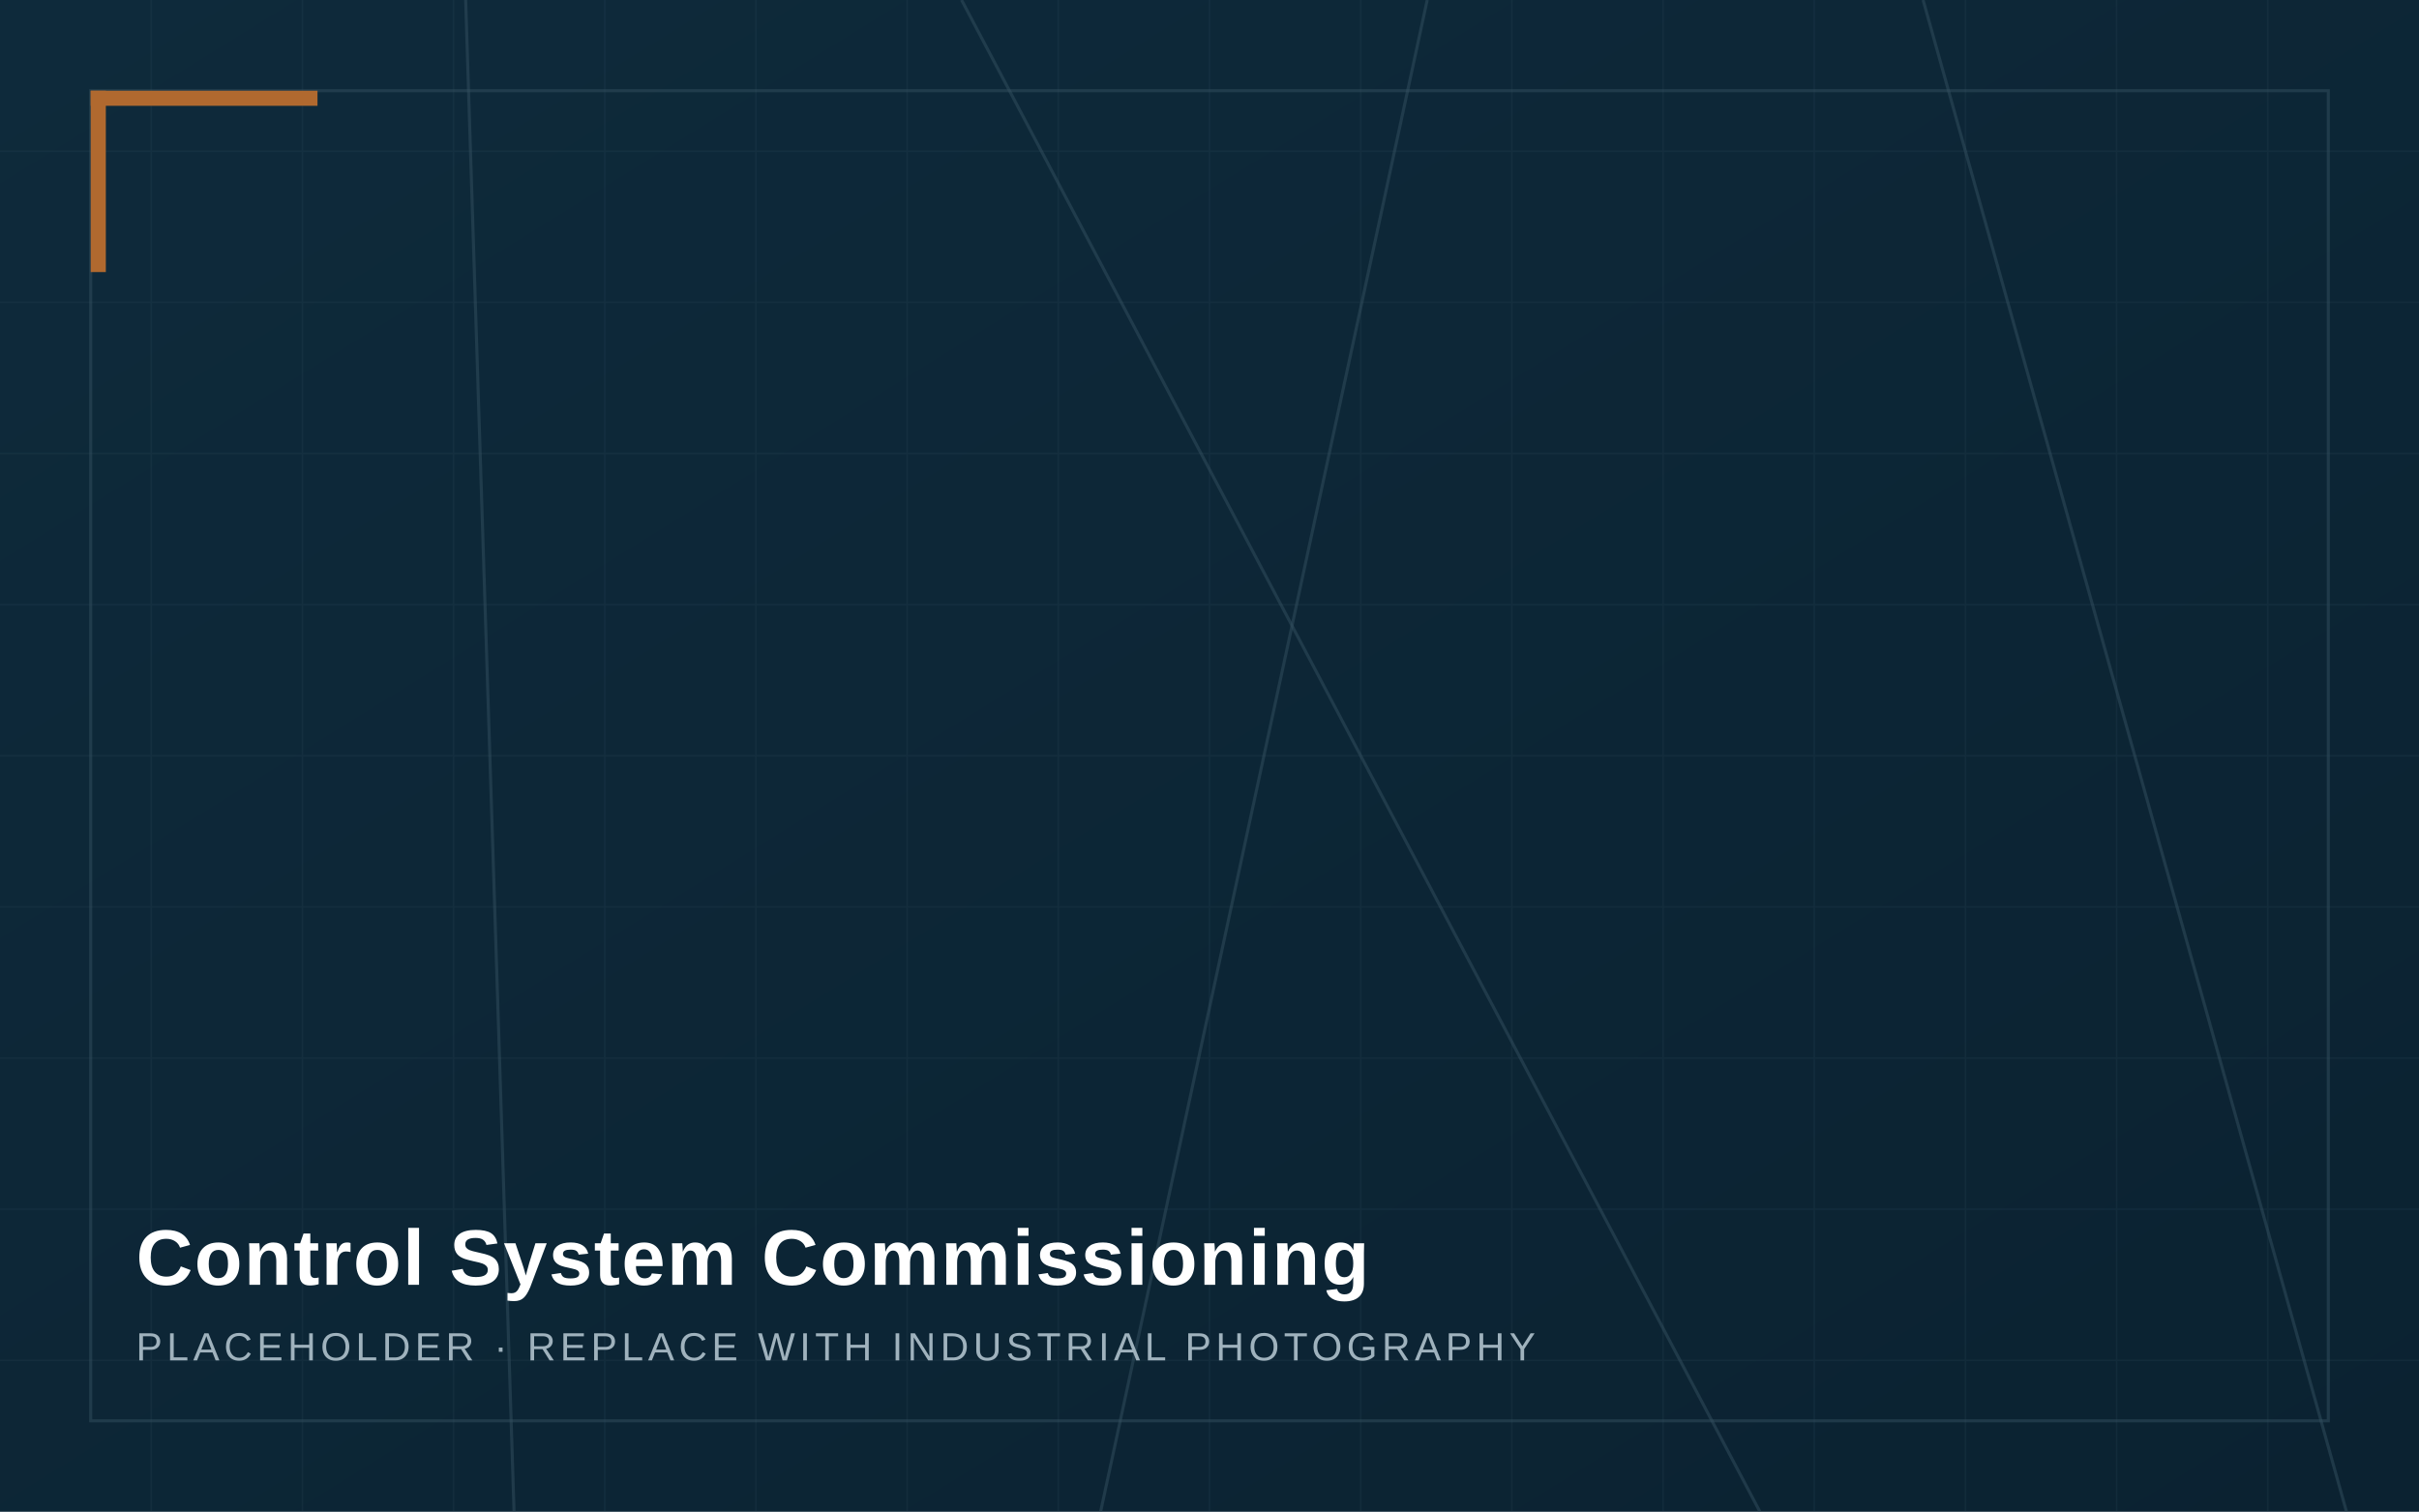
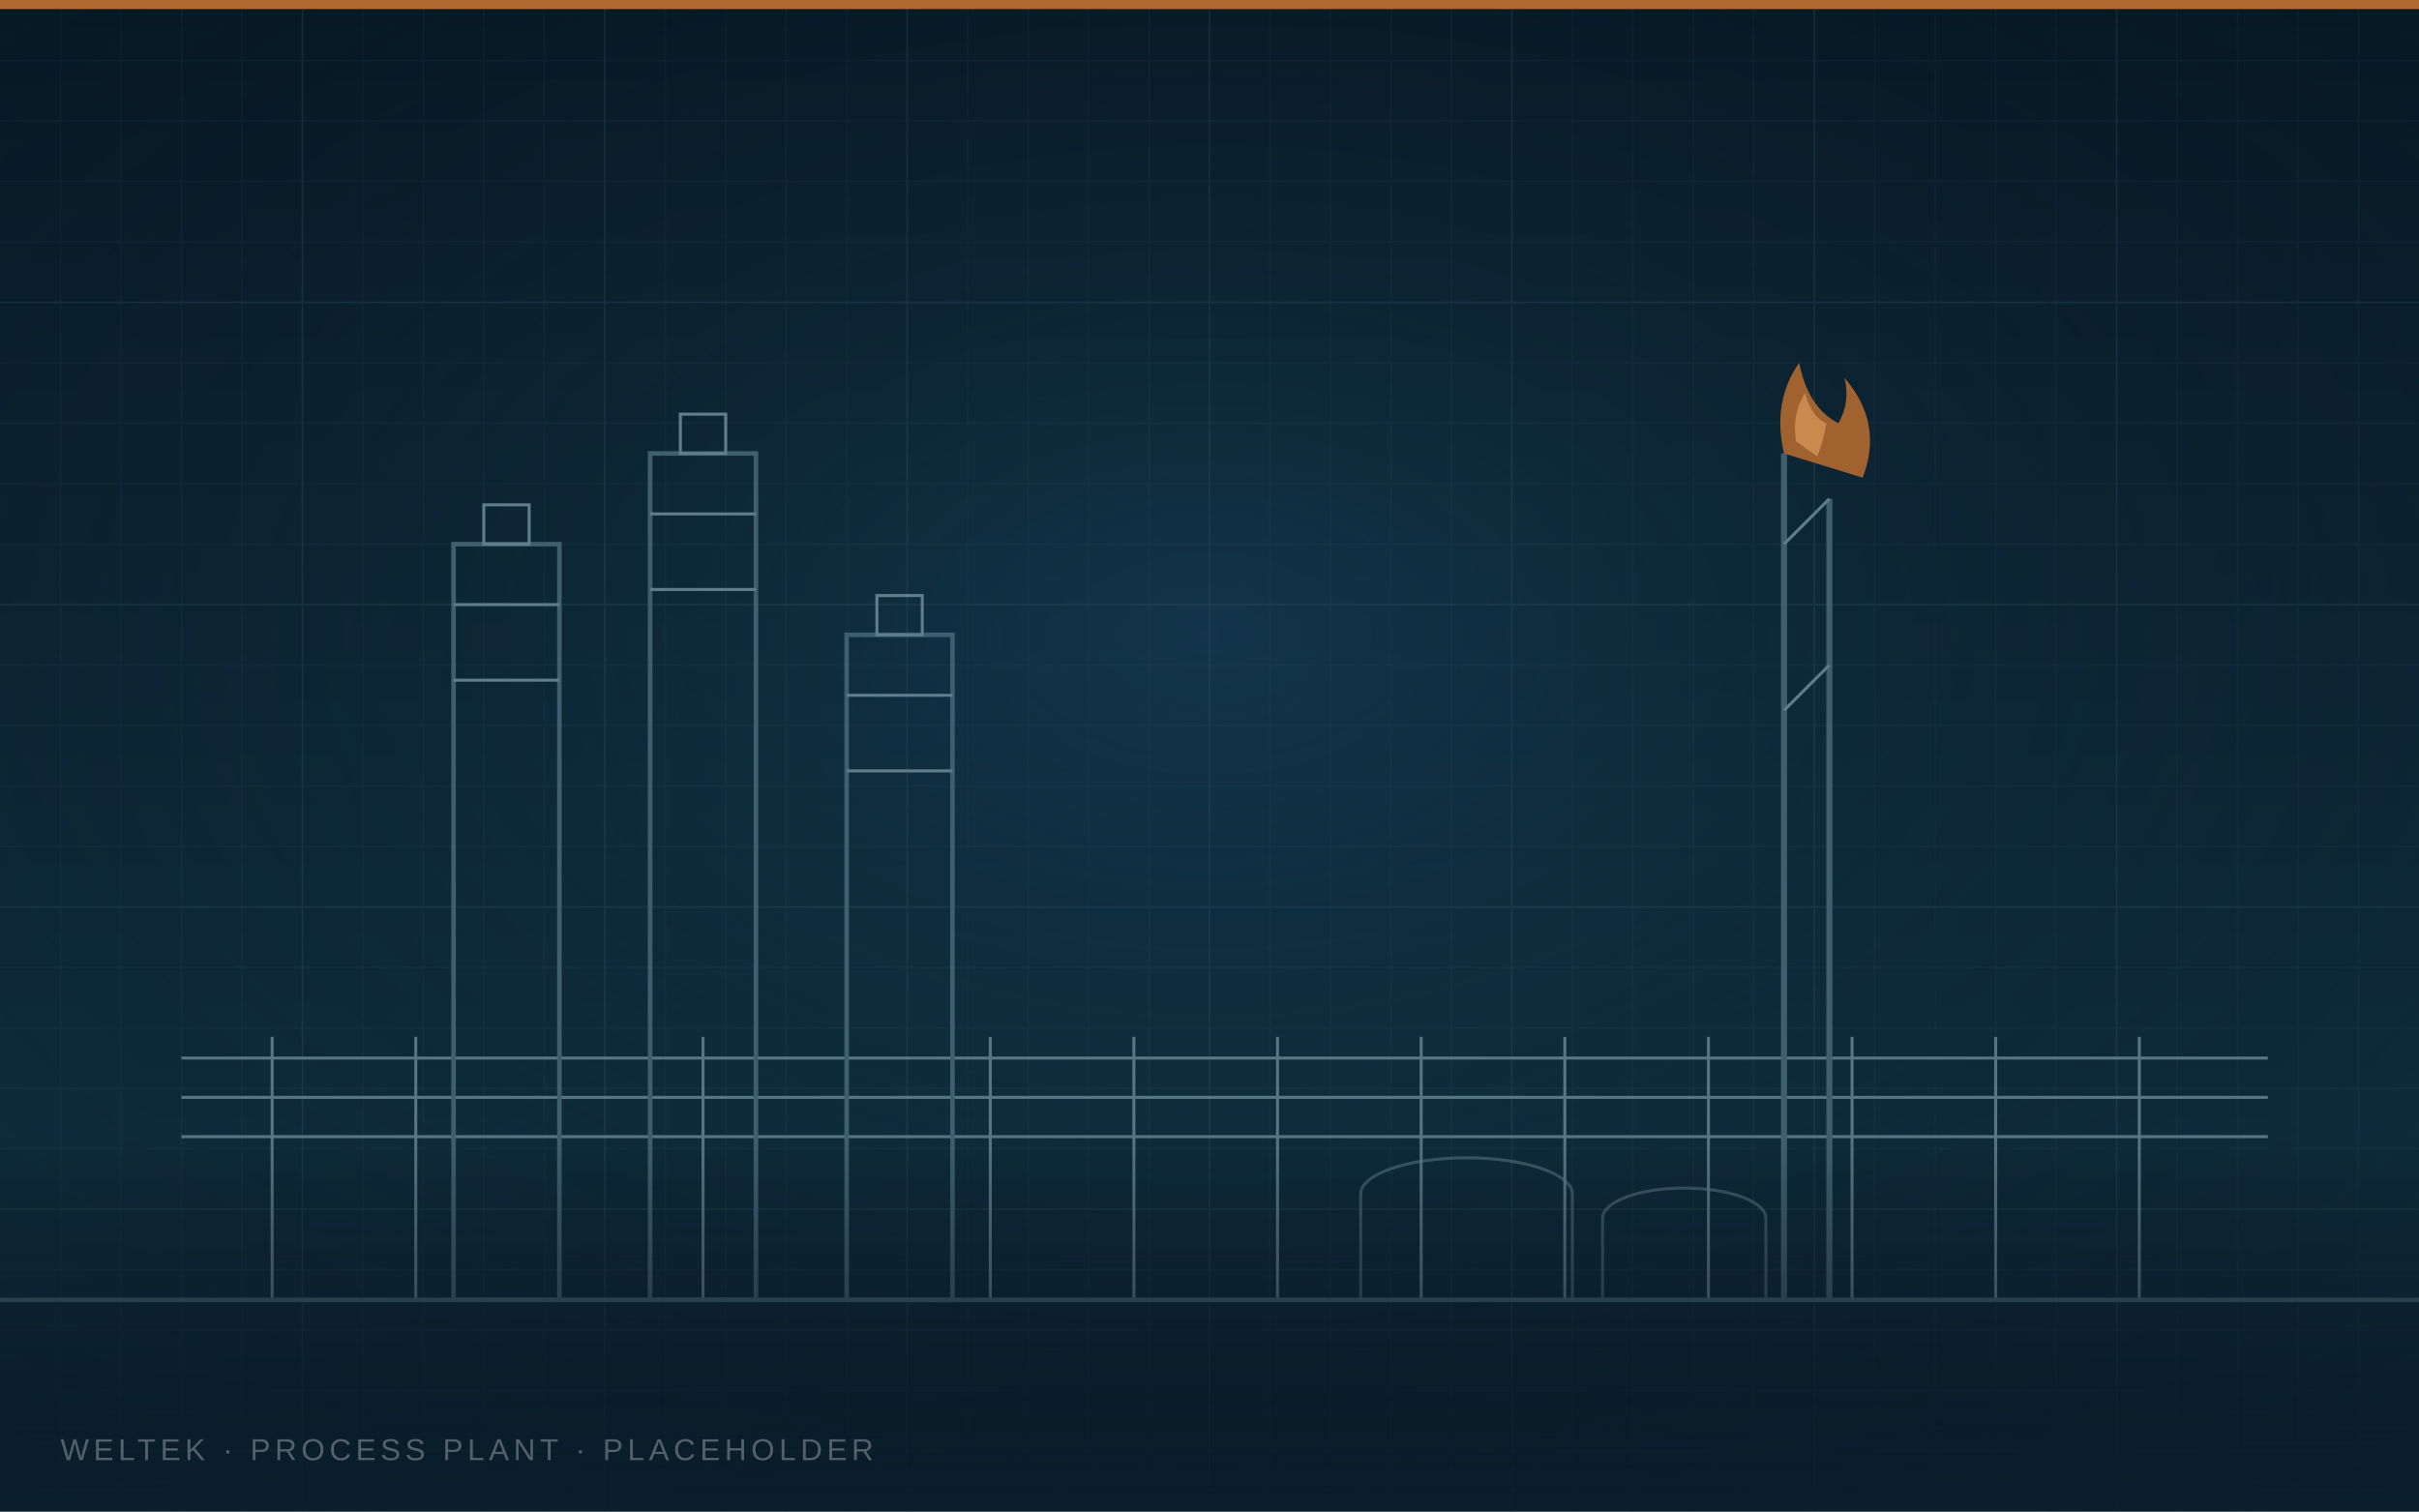
- <svg xmlns="http://www.w3.org/2000/svg" viewBox="0 0 1600 1000" width="1600" height="1000" role="img" aria-label="Control System Commissioning placeholder">
-   <rect width="1600" height="1000" fill="#0e2a3b" />
-   <rect width="1600" height="1000" fill="url(#vg)" />
-   <g stroke="#33505f" stroke-width="1" opacity="0.18">
-     <line x1="100" y1="0" x2="100" y2="1000" />
-     <line x1="200" y1="0" x2="200" y2="1000" />
-     <line x1="300" y1="0" x2="300" y2="1000" />
-     <line x1="400" y1="0" x2="400" y2="1000" />
-     <line x1="500" y1="0" x2="500" y2="1000" />
-     <line x1="600" y1="0" x2="600" y2="1000" />
-     <line x1="700" y1="0" x2="700" y2="1000" />
-     <line x1="800" y1="0" x2="800" y2="1000" />
-     <line x1="900" y1="0" x2="900" y2="1000" />
-     <line x1="1000" y1="0" x2="1000" y2="1000" />
-     <line x1="1100" y1="0" x2="1100" y2="1000" />
-     <line x1="1200" y1="0" x2="1200" y2="1000" />
-     <line x1="1300" y1="0" x2="1300" y2="1000" />
-     <line x1="1400" y1="0" x2="1400" y2="1000" />
-     <line x1="1500" y1="0" x2="1500" y2="1000" />
-     <line x1="0" y1="100" x2="1600" y2="100" />
-     <line x1="0" y1="200" x2="1600" y2="200" />
-     <line x1="0" y1="300" x2="1600" y2="300" />
-     <line x1="0" y1="400" x2="1600" y2="400" />
-     <line x1="0" y1="500" x2="1600" y2="500" />
-     <line x1="0" y1="600" x2="1600" y2="600" />
-     <line x1="0" y1="700" x2="1600" y2="700" />
-     <line x1="0" y1="800" x2="1600" y2="800" />
-     <line x1="0" y1="900" x2="1600" y2="900" />
+ <svg xmlns="http://www.w3.org/2000/svg" viewBox="0 0 1600 1000" width="1600" height="1000" role="img" aria-label="Process plant">
+   <defs>
+     <linearGradient id="sky" x1="0" y1="0" x2="0" y2="1">
+       <stop offset="0" stop-color="#081a26" />
+       <stop offset="0.55" stop-color="#0e2a3b" />
+       <stop offset="1" stop-color="#123448" />
+     </linearGradient>
+     <radialGradient id="glow" cx="0.5" cy="0.42" r="0.75">
+       <stop offset="0" stop-color="#17415a" stop-opacity="0.55" />
+       <stop offset="1" stop-color="#000000" stop-opacity="0" />
+     </radialGradient>
+     <linearGradient id="vig" x1="0" y1="0" x2="0" y2="1">
+       <stop offset="0" stop-color="#000" stop-opacity="0" />
+       <stop offset="0.75" stop-color="#000" stop-opacity="0" />
+       <stop offset="1" stop-color="#081a26" stop-opacity="0.85" />
+     </linearGradient>
+   </defs>
+   <rect width="1600" height="1000" fill="url(#sky)" />
+   <rect width="1600" height="1000" fill="url(#glow)" />
+   <path d="M40 0V1000 M80 0V1000 M120 0V1000 M160 0V1000 M200 0V1000 M240 0V1000 M280 0V1000 M320 0V1000 M360 0V1000 M400 0V1000 M440 0V1000 M480 0V1000 M520 0V1000 M560 0V1000 M600 0V1000 M640 0V1000 M680 0V1000 M720 0V1000 M760 0V1000 M800 0V1000 M840 0V1000 M880 0V1000 M920 0V1000 M960 0V1000 M1000 0V1000 M1040 0V1000 M1080 0V1000 M1120 0V1000 M1160 0V1000 M1200 0V1000 M1240 0V1000 M1280 0V1000 M1320 0V1000 M1360 0V1000 M1400 0V1000 M1440 0V1000 M1480 0V1000 M1520 0V1000 M1560 0V1000 M0 40H1600 M0 80H1600 M0 120H1600 M0 160H1600 M0 200H1600 M0 240H1600 M0 280H1600 M0 320H1600 M0 360H1600 M0 400H1600 M0 440H1600 M0 480H1600 M0 520H1600 M0 560H1600 M0 600H1600 M0 640H1600 M0 680H1600 M0 720H1600 M0 760H1600 M0 800H1600 M0 840H1600 M0 880H1600 M0 920H1600 M0 960H1600" stroke="#3f5f70" stroke-width="1" opacity="0.10" />
+   <path d="M200 0V1000 M400 0V1000 M600 0V1000 M800 0V1000 M1000 0V1000 M1200 0V1000 M1400 0V1000 M0 200H1600 M0 400H1600 M0 600H1600 M0 800H1600" stroke="#3f5f70" stroke-width="1" opacity="0.16" />
+   <g stroke="#5f7d8c" stroke-width="2" opacity="0.9">
+     <line x1="120" y1="700" x2="1500" y2="700" />
+     <line x1="120" y1="726" x2="1500" y2="726" />
+     <line x1="120" y1="752" x2="1500" y2="752" />
+     <line x1="180" y1="686" x2="180" y2="860" />
+     <line x1="275" y1="686" x2="275" y2="860" />
+     <line x1="370" y1="686" x2="370" y2="860" />
+     <line x1="465" y1="686" x2="465" y2="860" />
+     <line x1="560" y1="686" x2="560" y2="860" />
+     <line x1="655" y1="686" x2="655" y2="860" />
+     <line x1="750" y1="686" x2="750" y2="860" />
+     <line x1="845" y1="686" x2="845" y2="860" />
+     <line x1="940" y1="686" x2="940" y2="860" />
+     <line x1="1035" y1="686" x2="1035" y2="860" />
+     <line x1="1130" y1="686" x2="1130" y2="860" />
+     <line x1="1225" y1="686" x2="1225" y2="860" />
+     <line x1="1320" y1="686" x2="1320" y2="860" />
+     <line x1="1415" y1="686" x2="1415" y2="860" />
+   </g>
+   <rect x="300" y="360" width="70" height="500" fill="none" stroke="#3f5f70" stroke-width="3" />
+   <line x1="300" y1="400" x2="370" y2="400" stroke="#5f7d8c" stroke-width="2" />
+   <line x1="300" y1="450" x2="370" y2="450" stroke="#5f7d8c" stroke-width="2" />
+   <rect x="320" y="334" width="30" height="26" fill="none" stroke="#5f7d8c" stroke-width="2" />
+   <rect x="430" y="300" width="70" height="560" fill="none" stroke="#3f5f70" stroke-width="3" />
+   <line x1="430" y1="340" x2="500" y2="340" stroke="#5f7d8c" stroke-width="2" />
+   <line x1="430" y1="390" x2="500" y2="390" stroke="#5f7d8c" stroke-width="2" />
+   <rect x="450" y="274" width="30" height="26" fill="none" stroke="#5f7d8c" stroke-width="2" />
+   <rect x="560" y="420" width="70" height="440" fill="none" stroke="#3f5f70" stroke-width="3" />
+   <line x1="560" y1="460" x2="630" y2="460" stroke="#5f7d8c" stroke-width="2" />
+   <line x1="560" y1="510" x2="630" y2="510" stroke="#5f7d8c" stroke-width="2" />
+   <rect x="580" y="394" width="30" height="26" fill="none" stroke="#5f7d8c" stroke-width="2" />
+   <g stroke="#5f7d8c" stroke-width="2" opacity="0.55">
+     <path d="M900 860 v-70 a70 24 0 0 1 140 0 v70" fill="none" />
+     <path d="M1060 860 v-54 a54 20 0 0 1 108 0 v54" fill="none" />
  </g>
  <g>
-     <line x1="636" y1="0" x2="1164" y2="1000" stroke="#33505f" stroke-width="2" opacity="0.5" />
-     <line x1="1272" y1="0" x2="1552" y2="1000" stroke="#33505f" stroke-width="2" opacity="0.5" />
-     <line x1="308" y1="0" x2="340" y2="1000" stroke="#33505f" stroke-width="2" opacity="0.5" />
-     <line x1="944" y1="0" x2="728" y2="1000" stroke="#33505f" stroke-width="2" opacity="0.5" />
+     <line x1="1180" y1="860" x2="1180" y2="300" stroke="#3f5f70" stroke-width="4" />
+     <line x1="1210" y1="860" x2="1210" y2="330" stroke="#3f5f70" stroke-width="4" />
+     <line x1="1180" y1="360" x2="1210" y2="330" stroke="#5f7d8c" stroke-width="2" />
+     <line x1="1180" y1="470" x2="1210" y2="440" stroke="#5f7d8c" stroke-width="2" />
+     <path d="M1180 300 q -8 -34 10 -60 q 6 30 26 40 q 8 -14 4 -30 q 26 30 12 66 z" fill="#b0692f" opacity="0.9" />
+     <path d="M1188 292 q -3 -18 6 -32 q 4 16 14 20 q -2 12 -6 22 z" fill="#c98a4e" />
  </g>
-   <rect x="60" y="60" width="1480" height="880" fill="none" stroke="#33505f" stroke-width="2" opacity="0.5" />
-   <rect x="60" y="60" width="150" height="10" fill="#b0692f" />
-   <rect x="60" y="60" width="10" height="120" fill="#b0692f" />
-   <text x="90" y="850" fill="#ffffff" font-family="Archivo, Arial, sans-serif" font-size="52" font-weight="700" letter-spacing="1">Control System Commissioning</text>
-   <text x="90" y="900" fill="#9fb2bd" font-family="Arial, sans-serif" font-size="26" letter-spacing="3">PLACEHOLDER · REPLACE WITH INDUSTRIAL PHOTOGRAPHY</text>
-   <defs>
-     <linearGradient id="vg" x1="0" y1="0" x2="1" y2="1">
-       <stop offset="0" stop-color="#0e2a3b" />
-       <stop offset="1" stop-color="#0b2231" />
-     </linearGradient>
-   </defs>
+   <line x1="0" y1="860" x2="1600" y2="860" stroke="#3f5f70" stroke-width="3" />
+   <rect width="1600" height="1000" fill="url(#vig)" />
+   <rect x="0" y="0" width="1600" height="6" fill="#b0692f" />
+   <text x="40" y="966" fill="#ffffff" opacity="0.30" font-family="Arial,sans-serif" font-size="20" letter-spacing="3">WELTEK · PROCESS PLANT · PLACEHOLDER</text>
</svg>
